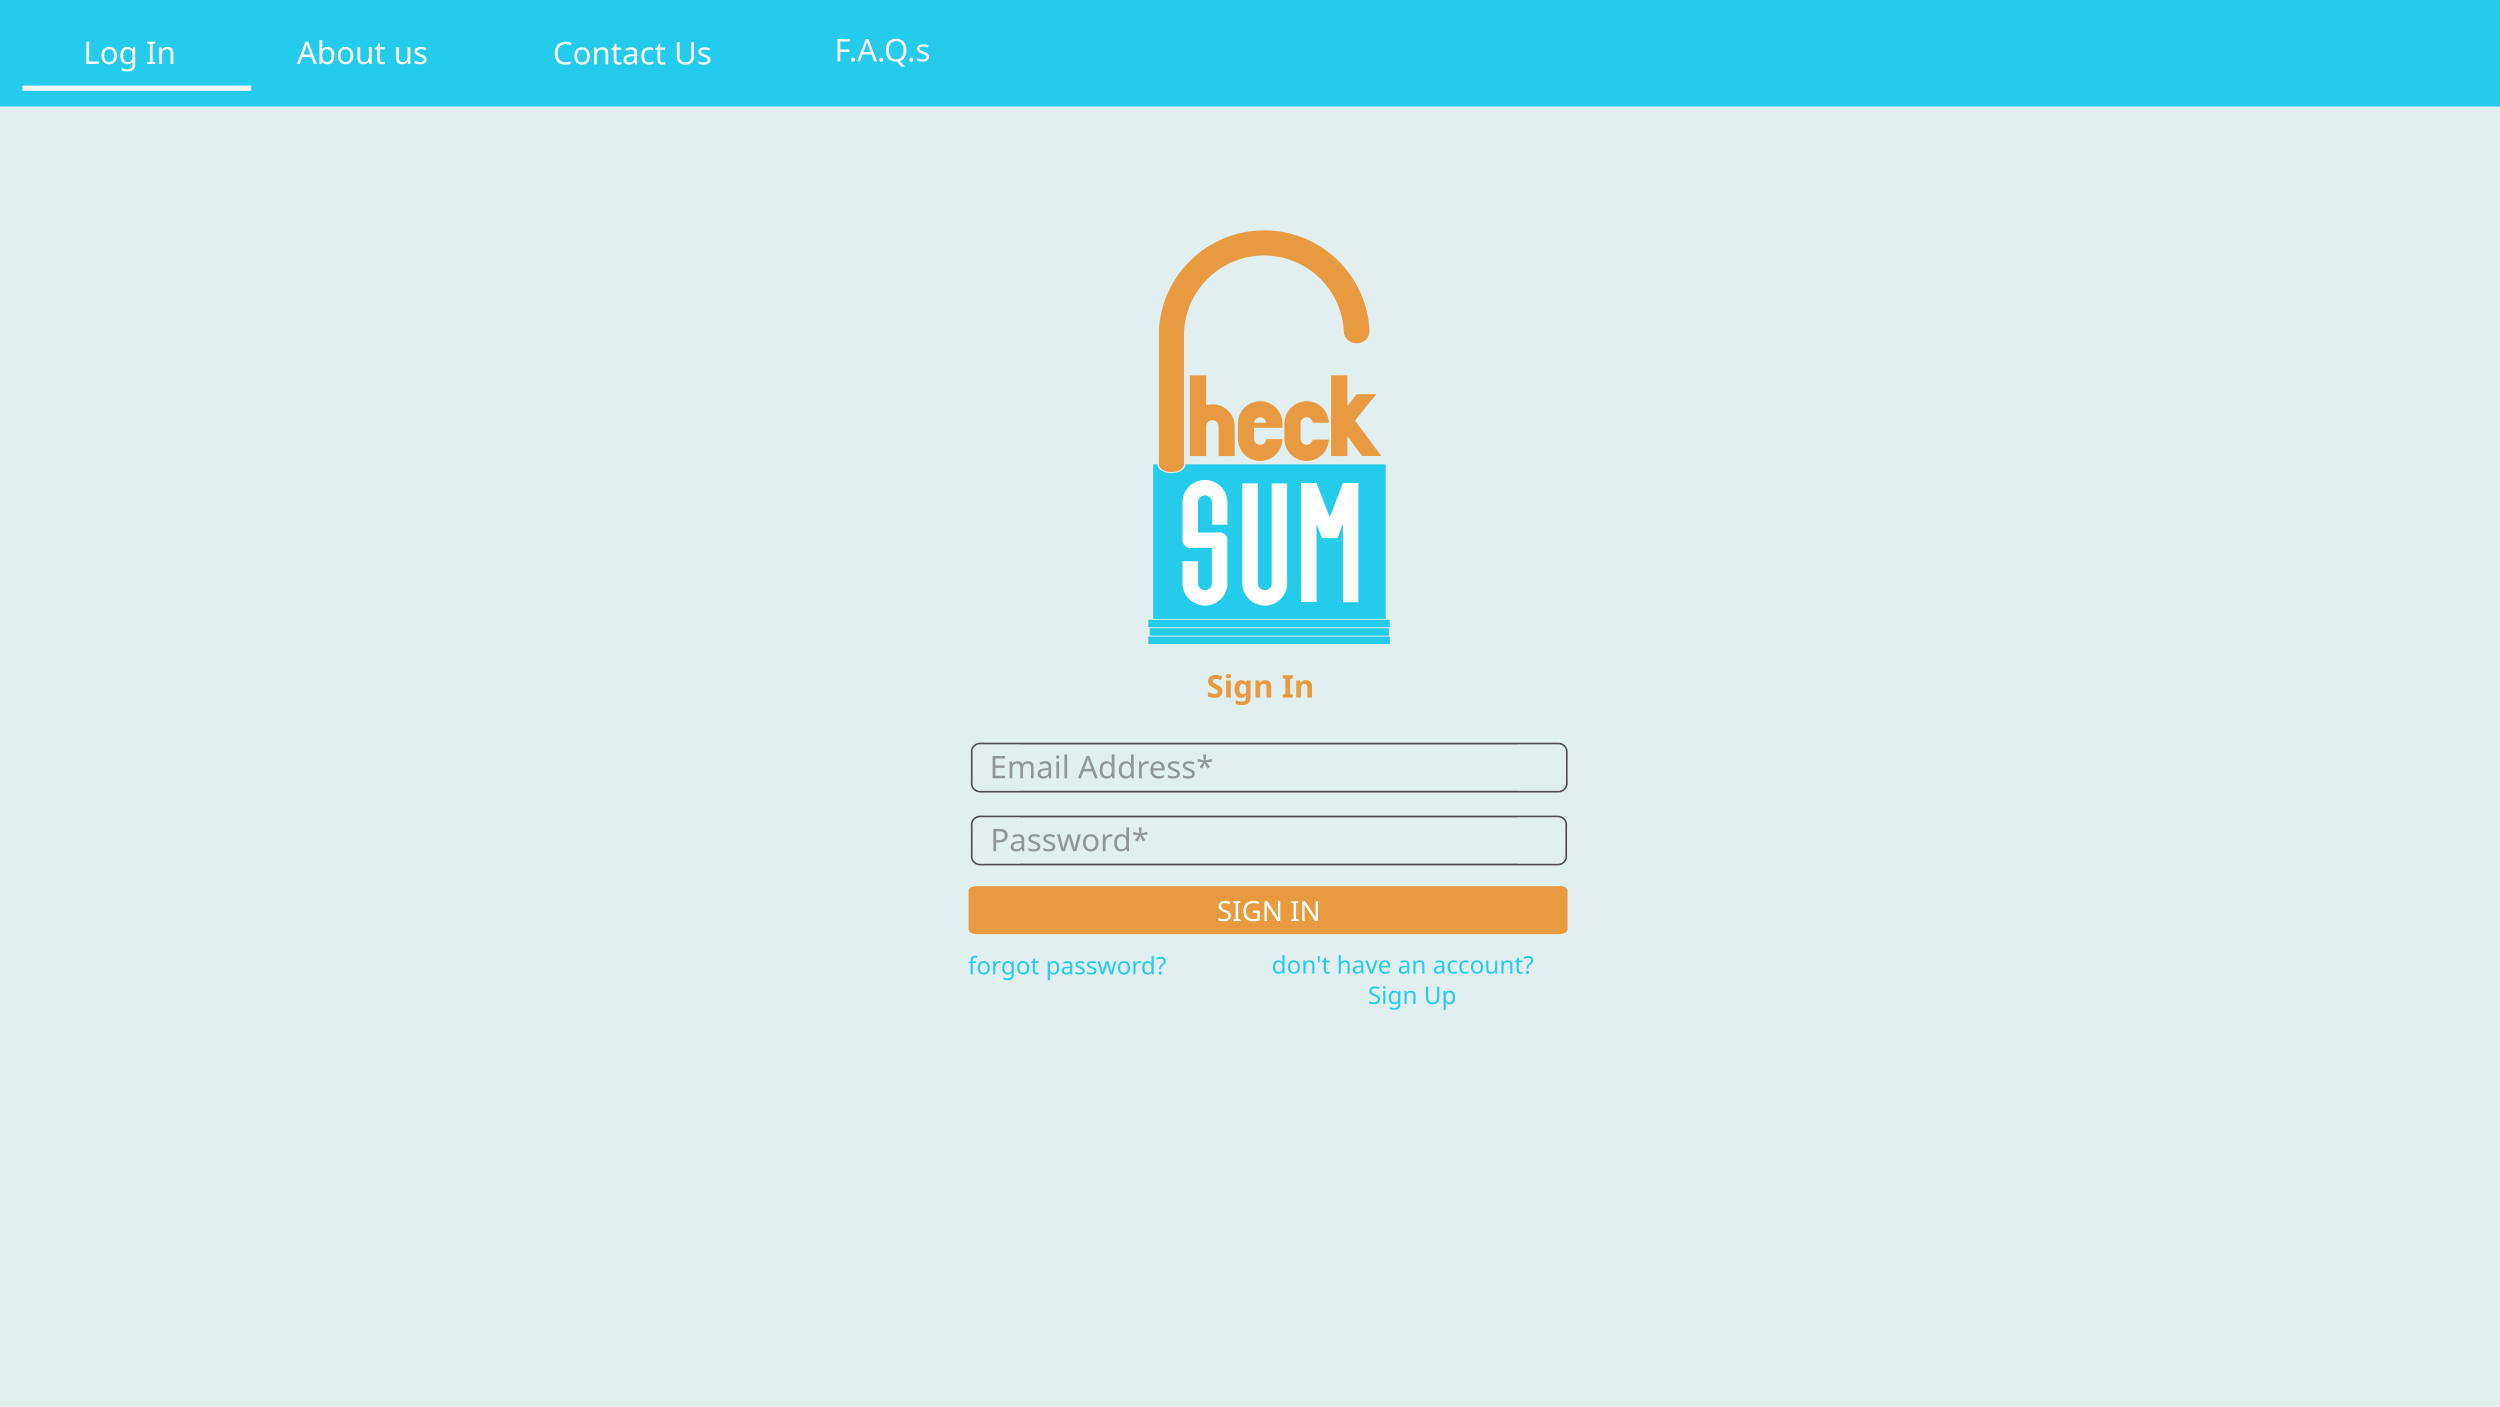
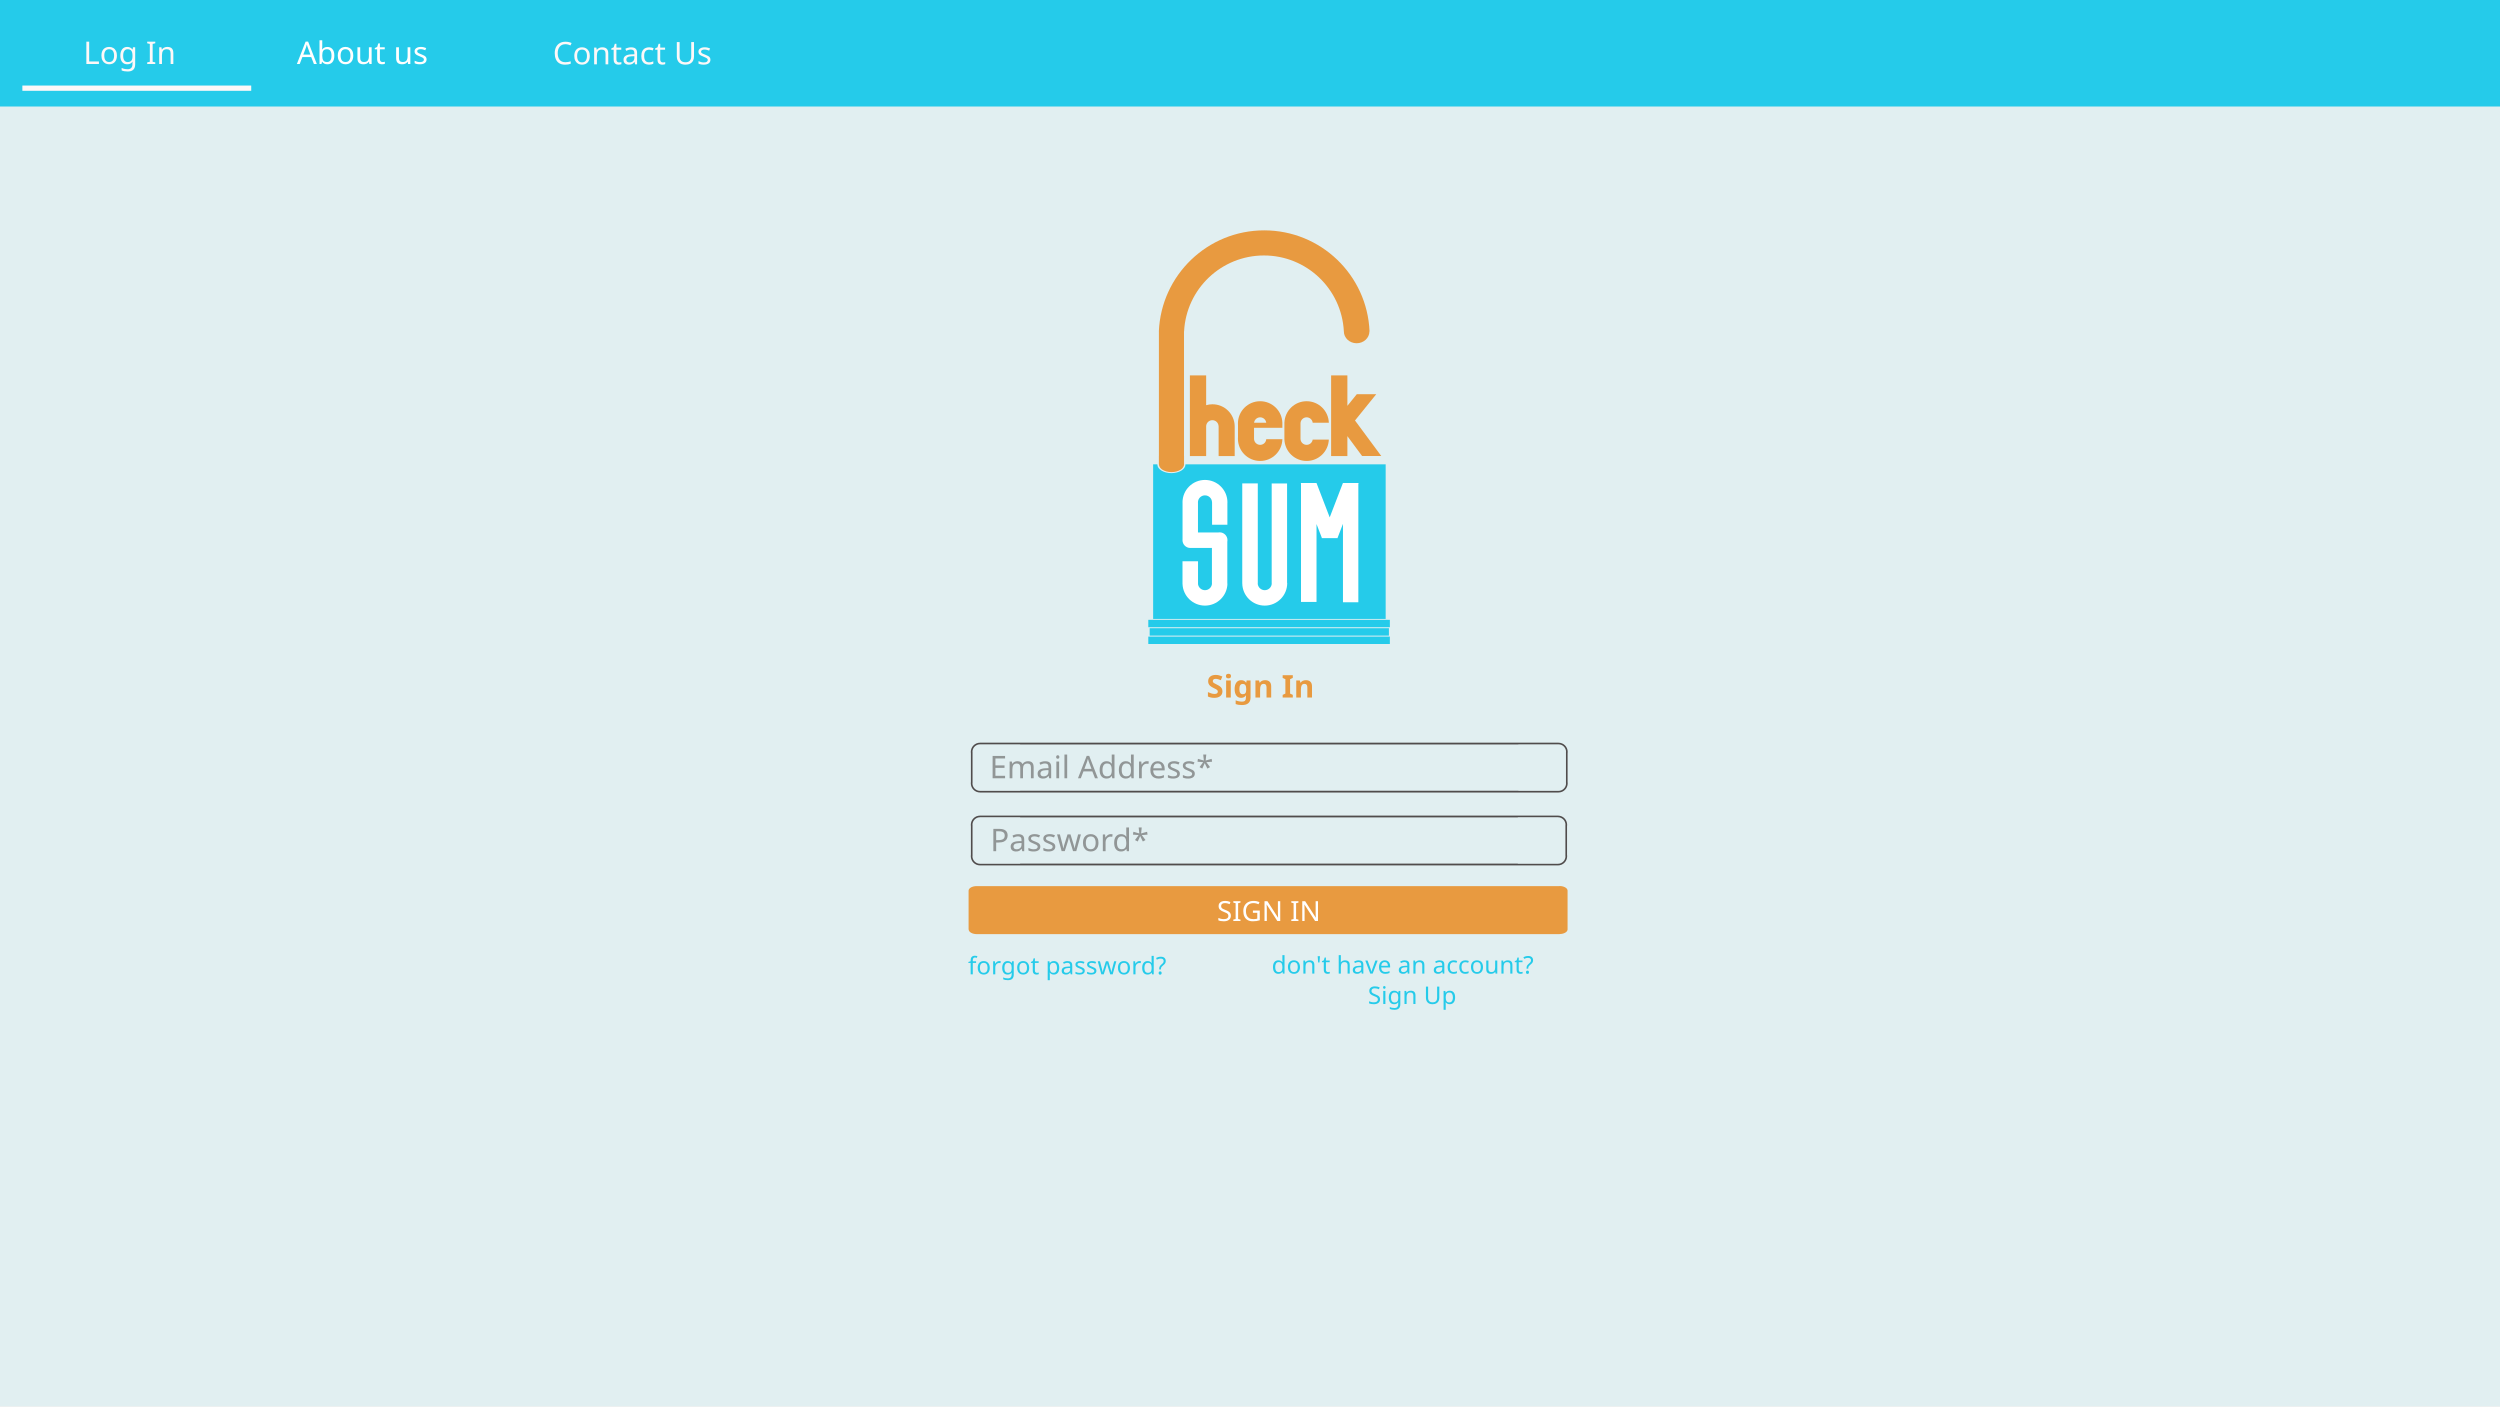
<svg xmlns="http://www.w3.org/2000/svg" xmlns:ns1="http://www.openswatchbook.org/uri/2009/osb" id="SVGRoot" version="1.1" viewBox="0 0 1920 1080" height="1080px" width="1920px">
  <defs id="defs1273">
    <linearGradient id="linearGradient2101" ns1:paint="solid">
      <stop style="stop-color:#000000;stop-opacity:1;" offset="0" id="stop2099" />
    </linearGradient>
  </defs>
  <g id="layer1">
    <rect style="fill:#5ce5ff;fill-opacity:0.101;stroke:none;stroke-width:0;stroke-linecap:round;stroke-linejoin:round;stroke-miterlimit:4;stroke-dasharray:none;stroke-opacity:1;paint-order:normal" id="rect2301" width="1920" height="998.183" x="5.685403e-14" y="-1080" transform="scale(1,-1)" />
    <path id="rect2154" style="fill:#e89a40;fill-opacity:1;stroke:none;stroke-width:0;stroke-linecap:round;stroke-linejoin:round;stroke-miterlimit:4;stroke-dasharray:none;stroke-opacity:1;paint-order:normal" d="m 1197.747,680.463 a 6.237,3.536 0 0 0 -0.128,0.072 H 750.535 a 6.237,3.536 0 0 0 -0.42,-0.01 A 6.237,3.536 0 0 0 743.879,684 h -0.007 v 29.957 h 0.114 a 6.237,3.536 0 0 0 6.098,3.457 v 0.014 h 0.024 a 6.237,3.536 0 0 0 0.007,0.004 6.237,3.536 0 0 0 0.007,-0.004 h 447.657 v -0.076 a 6.237,3.536 0 0 0 6.098,-3.457 h 0.017 v -0.01 a 6.237,3.536 0 0 0 0.089,-0.051 6.237,3.536 0 0 0 -0.089,-0.051 v -29.734 a 6.237,3.536 0 0 0 0.089,-0.051 6.237,3.536 0 0 0 -0.089,-0.051 v -0.01 h -0.017 a 6.237,3.536 0 0 0 -6.13,-3.475 z" />
    <g id="layer1-5" transform="matrix(1.521698,0,0,1.521698,819.6896,135.3625)">
      <path id="path12" style="fill:#e89a40;fill-opacity:1;fill-rule:evenodd;stroke:none;stroke-width:1.166;stroke-opacity:1" d="m 375.584,103.207 a 201.116,201.116 0 0 0 -200.941,192.75 h 0.082 v 237.762 h -0.068 v 15.377 h 0.135 a 23.968,14.812 0 0 0 -0.01,0.436 23.968,14.812 0 0 0 23.967,14.812 23.968,14.812 0 0 0 23.969,-14.812 23.968,14.812 0 0 0 -0.061,-1.039 v -14.773 h -0.049 V 295.957 h 0.152 a 152.582,152.582 0 0 1 152.252,-144.848 152.582,152.582 0 0 1 0.135,0 152.582,152.582 0 0 1 152.369,144.549 24.394,22.692 0 0 0 0,0.203 24.394,22.692 0 0 0 24.395,22.691 24.394,22.692 0 0 0 24.393,-22.596 h 0.223 a 201.116,201.116 0 0 0 -200.941,-192.75 z" transform="scale(0.2645833)" />
      <path id="rect887" style="fill:#e89a40;fill-opacity:1;stroke:none;stroke-width:0.185;stroke-opacity:1" d="m 61.87,100.506 v 40.725 h 8.208 v -14.813 a 3.139,3.139 0 0 1 -0.005,-0.167 3.139,3.139 0 0 1 3.139,-3.139 3.139,3.139 0 0 1 3.138,3.073 h 0.022 v 15.046 h 8.109 v -15.047 h -0.002 a 11.218,11.218 0 0 0 -11.217,-11.102 11.218,11.218 0 0 0 -0.031,0 11.218,11.218 0 0 0 -3.153,0.461 v -15.038 z" />
      <path id="circle954" style="fill:#e89a40;fill-opacity:1;stroke:none;stroke-width:0.22;stroke-opacity:1" d="m 120.751,113.54 a 11.218,11.218 0 0 0 -11.18,10.834 h -0.008 v 8.555 h 0.011 a 11.218,11.218 0 0 0 11.209,10.761 11.218,11.218 0 0 0 11.21,-10.794 h -8.149 a 3.09,3.09 0 0 1 -3.06,2.666 3.09,3.09 0 0 1 -3.084,-2.918 v -0.339 -7.375 -0.346 a 3.09,3.09 0 0 1 3.05,-2.915 3.09,3.09 0 0 1 0.034,0 3.09,3.09 0 0 1 3.069,2.734 h 8.143 a 11.218,11.218 0 0 0 -11.212,-10.863 11.218,11.218 0 0 0 -0.031,0 z" />
      <path id="rect966" style="fill:#e89a40;fill-opacity:1;stroke:none;stroke-width:0.185;stroke-opacity:1" d="m 133.149,100.506 v 40.725 h 8.208 v -10.072 l 7.409,10.021 h 9.685 l -13.251,-17.922 10.71,-13.245 h -9.815 l -4.738,5.859 v -15.366 z" />
      <path id="rect1024" style="fill:#25cbea;fill-opacity:1;stroke:none;stroke-width:0.966;stroke-opacity:1" d="M 43.317,145.399 V 223.41 H 160.679 V 145.399 H 59.639 a 7.096,4.369 0 0 1 10e-4,0.066 7.096,4.369 0 0 1 -7.096,4.369 7.096,4.369 0 0 1 -7.096,-4.369 7.096,4.369 0 0 1 0.001,-0.066 z" />
      <path id="path1028" style="fill:#e89a40;fill-opacity:1;stroke:none;stroke-width:0.22;stroke-opacity:1" d="m 97.299,113.54 a 11.218,11.218 0 0 0 -11.186,11.218 11.218,11.218 0 0 0 0.033,0.852 v 6.008 a 11.218,11.218 0 0 0 -0.033,0.854 11.218,11.218 0 0 0 11.218,11.218 11.218,11.218 0 0 0 11.215,-10.986 h -8.135 a 3.09,3.09 0 0 1 -3.081,2.858 3.09,3.09 0 0 1 -3.081,-2.865 h -0.01 v -5.738 h 14.303 v -2.571 a 11.218,11.218 0 0 0 -11.212,-10.848 11.218,11.218 0 0 0 -0.031,0 z m -0.003,8.129 a 3.09,3.09 0 0 1 0.034,0 3.09,3.09 0 0 1 3.067,2.718 h 0.041 v 0.001 h -6.199 v -0.001 h 0.024 a 3.09,3.09 0 0 1 3.033,-2.718 z" />
      <rect style="fill:#25cbea;fill-opacity:1;stroke:none;stroke-width:0.27;stroke-opacity:1" id="rect1125" width="121.915" height="3.733" x="40.879" y="223.87" />
      <rect style="fill:#25cbea;fill-opacity:1;stroke:none;stroke-width:0.268;stroke-opacity:1" id="rect1127" width="120.74" height="3.734" x="41.571" y="228.104" />
      <rect style="fill:#25cbea;fill-opacity:1;stroke:none;stroke-width:0.27;stroke-opacity:1" id="rect1129" width="121.915" height="3.733" x="40.879" y="232.337" />
      <path id="path1133" style="fill:#ffffff;fill-opacity:1;stroke:none;stroke-width:1;stroke-opacity:1" d="m 262.615,579.275 a 42.865,42.865 0 0 0 -42.865,42.865 42.865,42.865 0 0 0 0.002,0.291 h 0.08 v 69.865 a 14.897,14.897 0 0 0 -0.115,1.844 14.897,14.897 0 0 0 14.686,14.895 v 0.008 h 41.463 v 68.15 h 0.148 a 13.441,13.441 0 0 1 -13.398,12.389 13.441,13.441 0 0 1 -13.344,-11.838 h 0.082 v -43.324 h -29.621 v 43.324 h 0.047 a 42.865,42.865 0 0 0 42.836,41.262 42.865,42.865 0 0 0 42.852,-41.828 h -0.248 v -80.096 a 14.897,14.897 0 0 0 0.293,-2.941 14.897,14.897 0 0 0 -14.896,-14.896 14.897,14.897 0 0 0 -2.592,0.227 H 249.252 v -57.385 h -0.078 a 13.441,13.441 0 0 1 13.291,-13.385 13.441,13.441 0 0 1 0.15,0 13.441,13.441 0 0 1 13.441,13.439 13.441,13.441 0 0 1 -0.004,0.291 h 0.092 v 42.275 h 29.213 v -42.275 h 0.121 a 42.865,42.865 0 0 0 0.002,-0.291 42.865,42.865 0 0 0 -42.865,-42.865 z" transform="scale(0.2645833)" />
      <path id="circle1157" style="fill:#ffffff;fill-opacity:1;stroke:none;stroke-width:1;stroke-opacity:1" d="m 333.729,585.826 v 190.896 h 0.025 a 42.865,42.865 0 0 0 42.861,42.283 42.865,42.865 0 0 0 42.865,-42.865 42.865,42.865 0 0 0 -0.002,-0.398 h -0.26 V 586.051 h -29.354 v 191.143 h 0.148 a 13.441,13.441 0 0 1 -13.398,12.389 13.441,13.441 0 0 1 -13.428,-12.859 h 0.17 V 585.826 Z" transform="scale(0.2645833)" />
      <path id="rect1167" style="fill:#ffffff;fill-opacity:1;stroke:none;stroke-width:1.625;stroke-opacity:1" d="m 445.326,585.18 0.455,1.184 v 225.686 h 29.6 V 663.371 l 10.146,26.396 -0.203,0.525 h 30.031 0.404 l -0.201,-0.525 10.281,-26.75 v 149.59 h 29.324 V 586.725 l 0.594,-1.545 h -30.031 l -25.184,65.521 -25.186,-65.521 z" transform="scale(0.2645833)" />
    </g>
    <text xml:space="preserve" style="font-style:normal;font-weight:normal;font-size:24px;line-height:1.25;font-family:sans-serif;fill:#686868;fill-opacity:0.657;stroke:none" x="760" y="597.714" id="text2083">
      <tspan id="tspan2081" x="760" y="597.714" style="font-size:24px;fill:#686868;fill-opacity:0.657">Email Address*</tspan>
    </text>
    <text xml:space="preserve" style="font-style:normal;font-weight:normal;font-size:24px;line-height:1.25;font-family:sans-serif;fill:#676767;fill-opacity:0.659;stroke:none" x="760.571" y="653.714" id="text2087">
      <tspan id="tspan2085" x="760.571" y="653.714" style="font-size:24px;fill:#676767;fill-opacity:0.659">Password*</tspan>
    </text>
    <text xml:space="preserve" style="font-style:normal;font-weight:normal;font-size:40px;line-height:1.25;font-family:sans-serif;fill:#000000;fill-opacity:1;stroke:none" x="942.857" y="574.286" id="text2091">
      <tspan id="tspan2089" x="942.857" y="574.286" />
    </text>
    <rect style="fill:none;fill-opacity:0.282;stroke:none;stroke-width:0;stroke-linecap:round;stroke-linejoin:round;stroke-miterlimit:4;stroke-dasharray:none;stroke-opacity:1;paint-order:normal" id="rect2097" width="68.528" height="37.323" x="779.035" y="472.205" />
    <text xml:space="preserve" style="font-style:normal;font-weight:normal;font-size:21.333px;line-height:1.25;font-family:sans-serif;fill:#ffffff;fill-opacity:1;stroke:none" x="934.609" y="707.34" id="text2152">
      <tspan id="tspan2150" x="934.609" y="707.34" style="font-size:21.333px;fill:#ffffff;fill-opacity:1">SIGN IN</tspan>
    </text>
    <text xml:space="preserve" style="font-style:normal;font-weight:normal;font-size:40px;line-height:1.25;font-family:sans-serif;fill:#000000;fill-opacity:1;stroke:none" x="809.637" y="420.223" id="text2191">
      <tspan id="tspan2189" x="809.637" y="420.223" />
    </text>
    <path id="path2210" style="fill:#474242;fill-opacity:0.94" d="m 752.646,570.383 a 7.071,7.071 0 0 0 -7.07,7.072 7.071,7.071 0 0 0 0.084,1.086 v 8.105 5.736 8.105 a 7.071,7.071 0 0 0 -0.084,1.086 7.071,7.071 0 0 0 7.07,7.072 H 783.449 910 h 129.576 8.793 117.758 30.803 a 7.071,7.071 0 0 0 7.07,-7.072 7.071,7.071 0 0 0 -0.084,-1.086 v -8.105 -5.736 -8.105 a 7.071,7.071 0 0 0 0.084,-1.086 7.071,7.071 0 0 0 -7.07,-7.072 H 1166.127 1041.182 1039.576 910 783.449 Z m 0,1.25 h 30.803 v 0.135 H 910 h 129.576 1.605 124.945 v -0.135 h 30.803 v 0.014 a 5.808,5.808 0 0 1 5.803,5.801 h -0.07 v 4.936 4.264 5.736 4.264 4.936 h 0.07 a 5.808,5.808 0 0 1 -5.803,5.801 v 0.014 h -30.803 v -0.135 H 1048.369 1039.576 910 783.449 v 0.135 h -30.803 v -0.014 a 5.808,5.808 0 0 1 -0.004,0 5.808,5.808 0 0 1 -5.803,-5.801 h 0.07 v -4.936 -4.264 -5.736 -4.264 -4.936 h -0.07 a 5.808,5.808 0 0 1 5.803,-5.801 5.808,5.808 0 0 1 0.004,0 z" />
    <path id="path2212" style="fill:#474242;fill-opacity:0.94" d="m 752.646,626.383 a 7.071,7.071 0 0 0 -7.07,7.072 7.071,7.071 0 0 0 0.084,1.086 v 8.105 5.736 8.105 a 7.071,7.071 0 0 0 -0.084,1.086 7.071,7.071 0 0 0 7.07,7.072 h 30.803 110.123 162.004 6.172 103.951 30.803 a 7.071,7.071 0 0 0 7.07,-7.072 7.071,7.071 0 0 0 -0.084,-1.086 v -8.105 -5.736 -8.105 a 7.071,7.071 0 0 0 0.084,-1.086 7.071,7.071 0 0 0 -7.07,-7.072 h -30.803 -106.059 -4.064 -162.004 -110.123 z m 0,1.25 h 30.803 v 0.135 h 110.123 162.004 4.064 106.059 v -0.135 h 30.803 v 0.014 a 5.808,5.808 0 0 1 5.803,5.801 h -0.07 v 4.936 4.264 5.736 4.264 4.936 h 0.07 a 5.808,5.808 0 0 1 -5.803,5.801 v 0.014 h -30.803 v -0.135 H 1061.748 1055.576 893.572 783.449 v 0.135 h -30.803 v -0.014 a 5.808,5.808 0 0 1 -0.004,0 5.808,5.808 0 0 1 -5.803,-5.801 h 0.07 v -4.936 -4.264 -5.736 -4.264 -4.936 h -0.07 a 5.808,5.808 0 0 1 5.803,-5.801 5.808,5.808 0 0 1 0.004,0 z" />
    <text xml:space="preserve" style="font-style:normal;font-weight:normal;font-size:18.667px;line-height:1.25;font-family:sans-serif;fill:#25cbea;fill-opacity:1;stroke:none" x="743.429" y="748.286" id="text2216">
      <tspan id="tspan2214" x="743.429" y="748.286" style="font-size:18.667px;fill:#25cbea;fill-opacity:1">forgot password?</tspan>
    </text>
    <text xml:space="preserve" style="font-style:normal;font-weight:normal;font-size:18.667px;line-height:1.25;font-family:sans-serif;text-align:center;text-anchor:middle;fill:#25cbea;fill-opacity:1;stroke:none" x="1096.664" y="747.714" id="text2220">
      <tspan id="tspan2218" x="1096.664" y="747.714" style="font-size:18.667px;text-align:center;text-anchor:middle;fill:#25cbea;fill-opacity:1">don't have an account? </tspan>
      <tspan x="1096.664" y="771.048" style="font-size:18.667px;text-align:center;text-anchor:middle;fill:#25cbea;fill-opacity:1" id="tspan2236">Sign Up</tspan>
    </text>
-     <rect style="fill:#25cbea;fill-opacity:1;stroke:none;stroke-width:0;stroke-linecap:round;stroke-linejoin:round;stroke-miterlimit:4;stroke-dasharray:none;stroke-opacity:1;paint-order:normal" id="rect2263" width="1920" height="81.817" x="5.685403e-14" y="0" />
+     <rect style="fill:#25cbea;fill-opacity:1;stroke:#25cbea;stroke-width:0;stroke-linecap:round;stroke-linejoin:round;stroke-miterlimit:4;stroke-dasharray:none;stroke-opacity:1;paint-order:normal" id="rect2263" width="1920" height="81.817" x="5.685403e-14" y="0" />
    <text xml:space="preserve" style="font-style:normal;font-weight:normal;font-size:24px;line-height:1.25;font-family:sans-serif;fill:#ffffff;fill-opacity:1;stroke:none" x="228" y="49.143" id="text2267">
      <tspan id="tspan2265" x="228" y="49.143" style="font-size:24px;fill:#ffffff;fill-opacity:1">About us</tspan>
-     </text>
-     <text xml:space="preserve" style="font-style:normal;font-weight:normal;font-size:24px;line-height:1.25;font-family:sans-serif;fill:#fbf2f2;fill-opacity:1;stroke:none" x="640.857" y="47.143" id="text2275">
-       <tspan id="tspan2273" x="640.857" y="47.143" style="font-size:24px;fill:#fbf2f2;fill-opacity:1">F.A.Q.s</tspan>
    </text>
    <text xml:space="preserve" style="font-style:normal;font-weight:normal;font-size:24px;line-height:1.25;font-family:sans-serif;fill:#fdf8f8;fill-opacity:1;stroke:none;stroke-opacity:1" x="424.571" y="49.429" id="text2271">
      <tspan id="tspan2269" x="424.571" y="49.429" style="font-size:24px;fill:#fdf8f8;fill-opacity:1;stroke:none;stroke-opacity:1">Contact Us</tspan>
    </text>
    <text xml:space="preserve" style="font-style:normal;font-weight:normal;font-size:24px;line-height:1.25;font-family:sans-serif;fill:#fdf8f8;fill-opacity:1;stroke:none" x="64" y="49.143" id="text2279">
      <tspan id="tspan2277" x="64" y="49.143" style="font-size:24px;fill:#fdf8f8;fill-opacity:1">Log In</tspan>
    </text>
    <rect style="fill:#fdf8f8;fill-opacity:1;stroke:none;stroke-width:0;stroke-linecap:round;stroke-linejoin:round;stroke-miterlimit:4;stroke-dasharray:none;stroke-opacity:1;paint-order:normal" id="rect2281" width="175.767" height="4.041" x="17.173" y="65.701" />
    <text xml:space="preserve" style="font-style:normal;font-weight:normal;font-size:24px;line-height:1.25;font-family:sans-serif;fill:#e89a40;fill-opacity:1;stroke:none" x="926.571" y="535.714" id="text2307">
      <tspan id="tspan2305" x="926.571" y="535.714" style="font-style:normal;font-variant:normal;font-weight:bold;font-stretch:normal;font-size:24px;font-family:sans-serif;-inkscape-font-specification:'sans-serif Bold';fill:#e89a40;fill-opacity:1">Sign In</tspan>
    </text>
  </g>
</svg>
